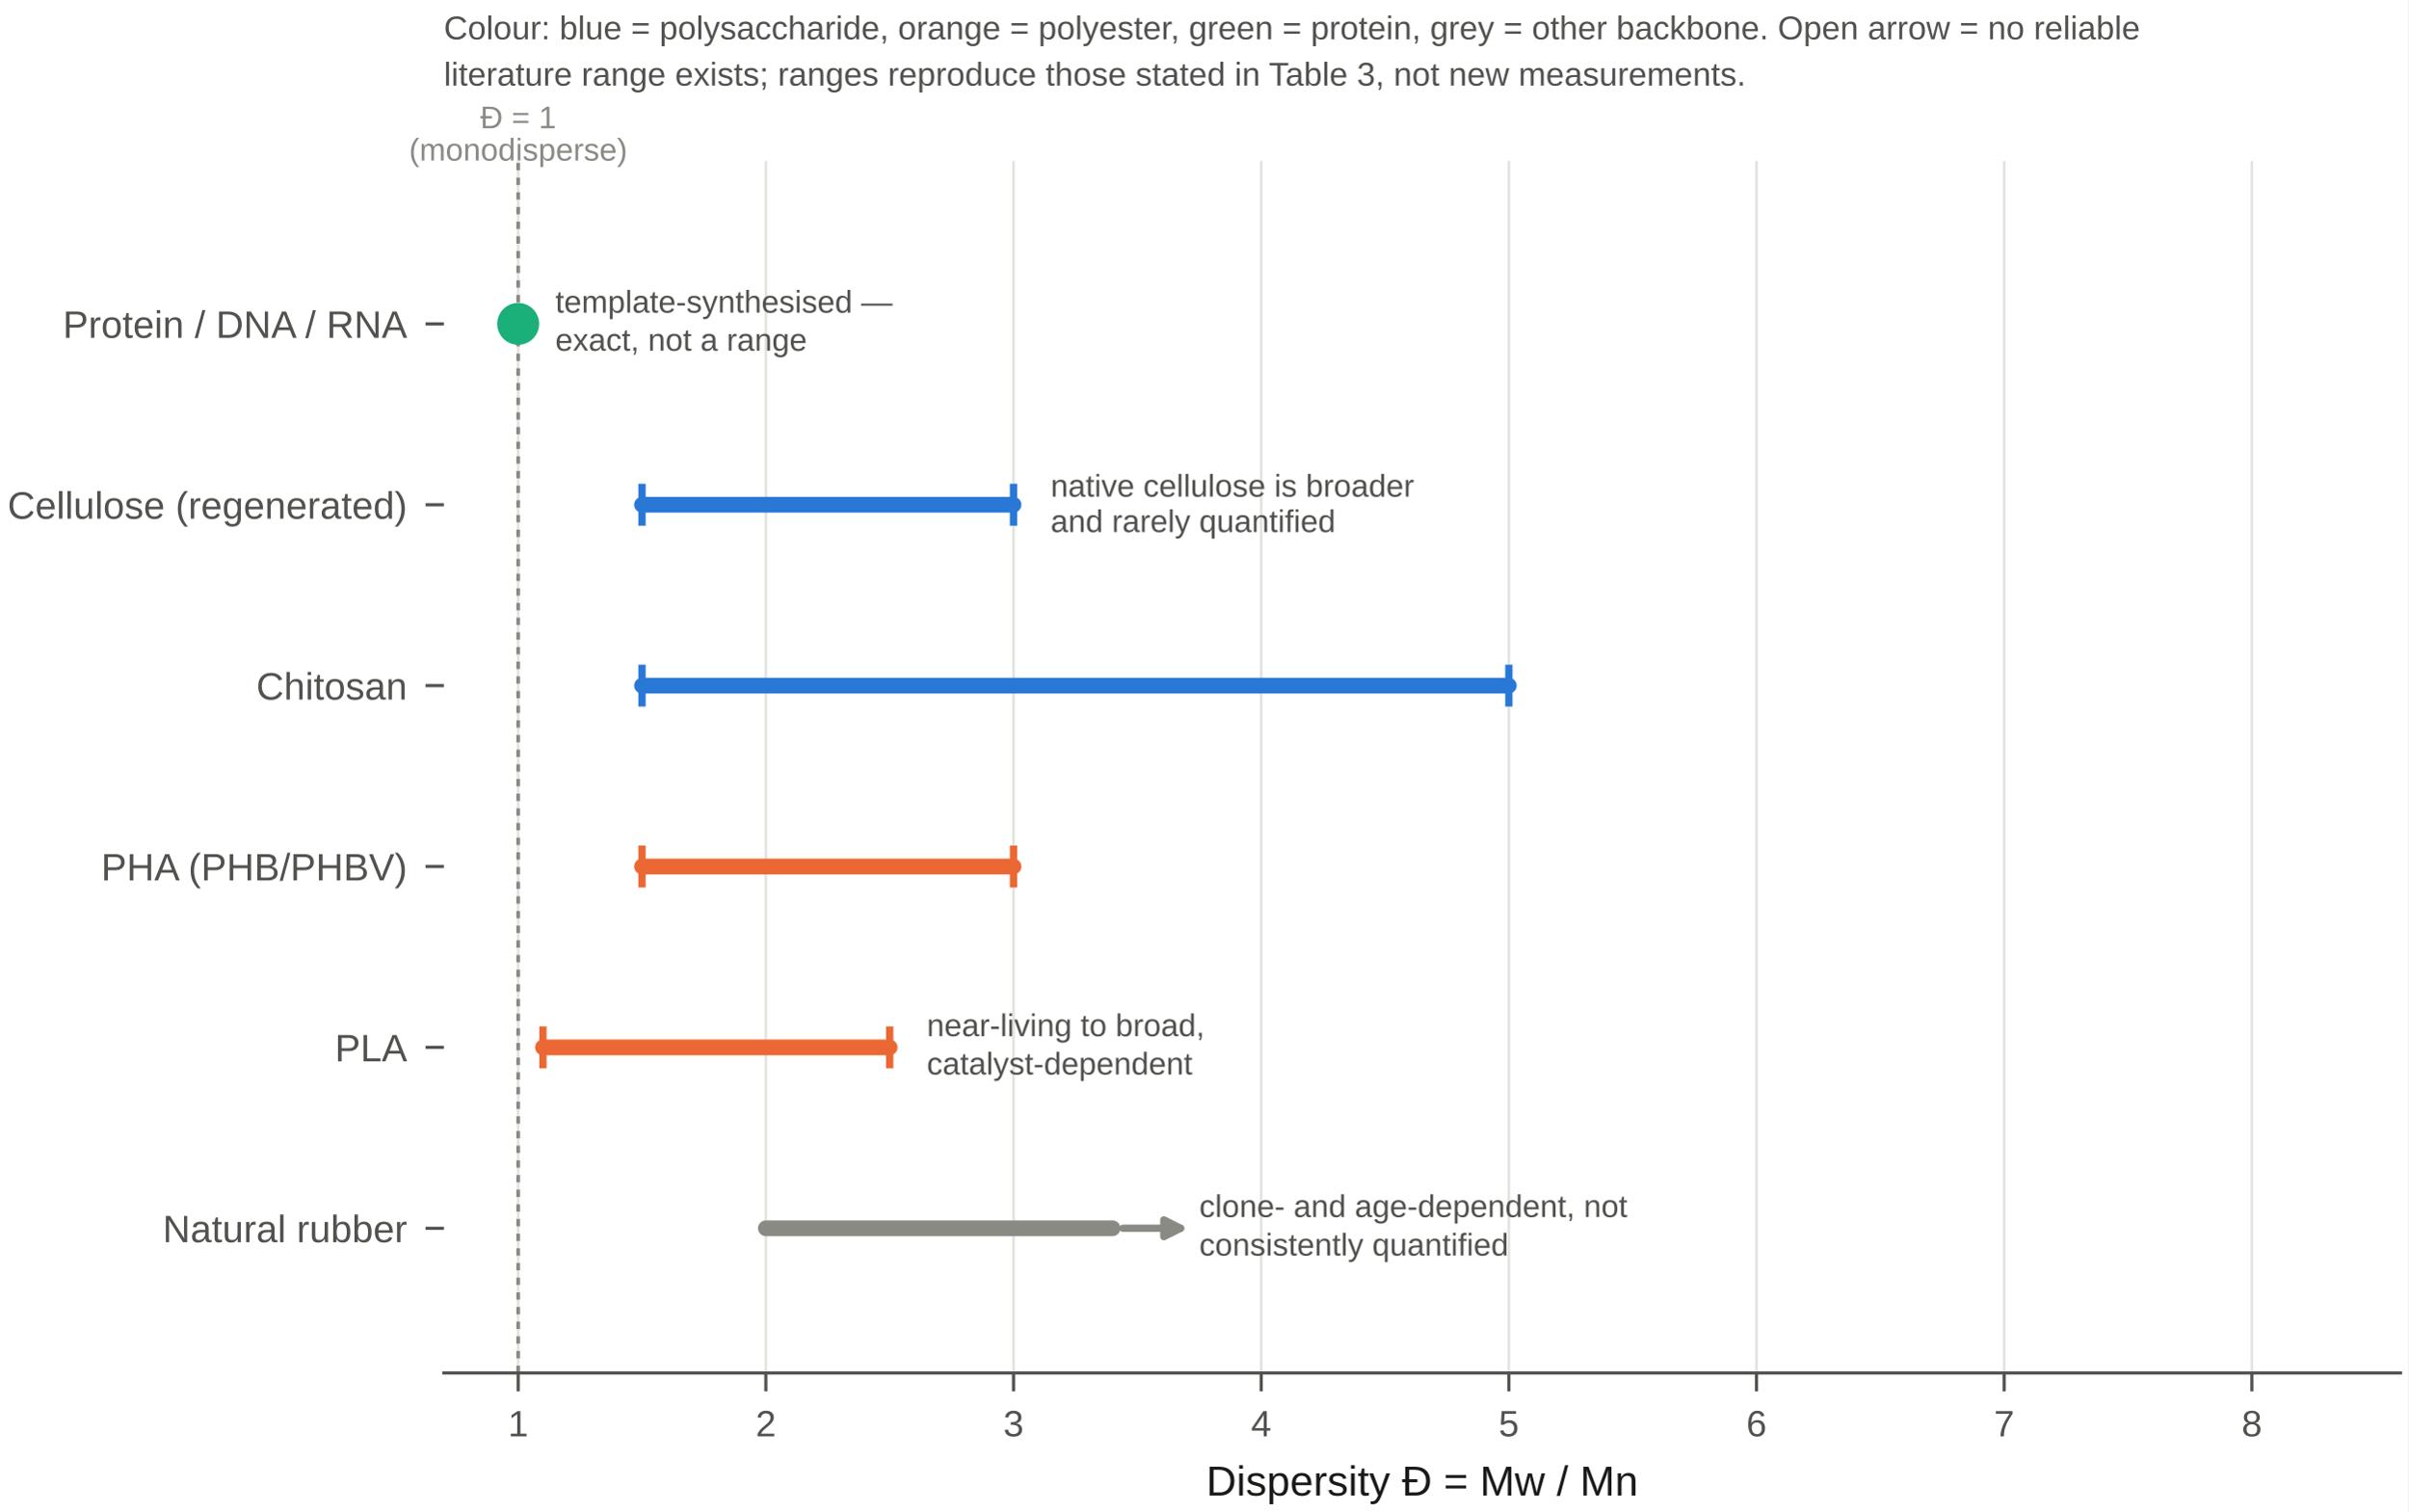
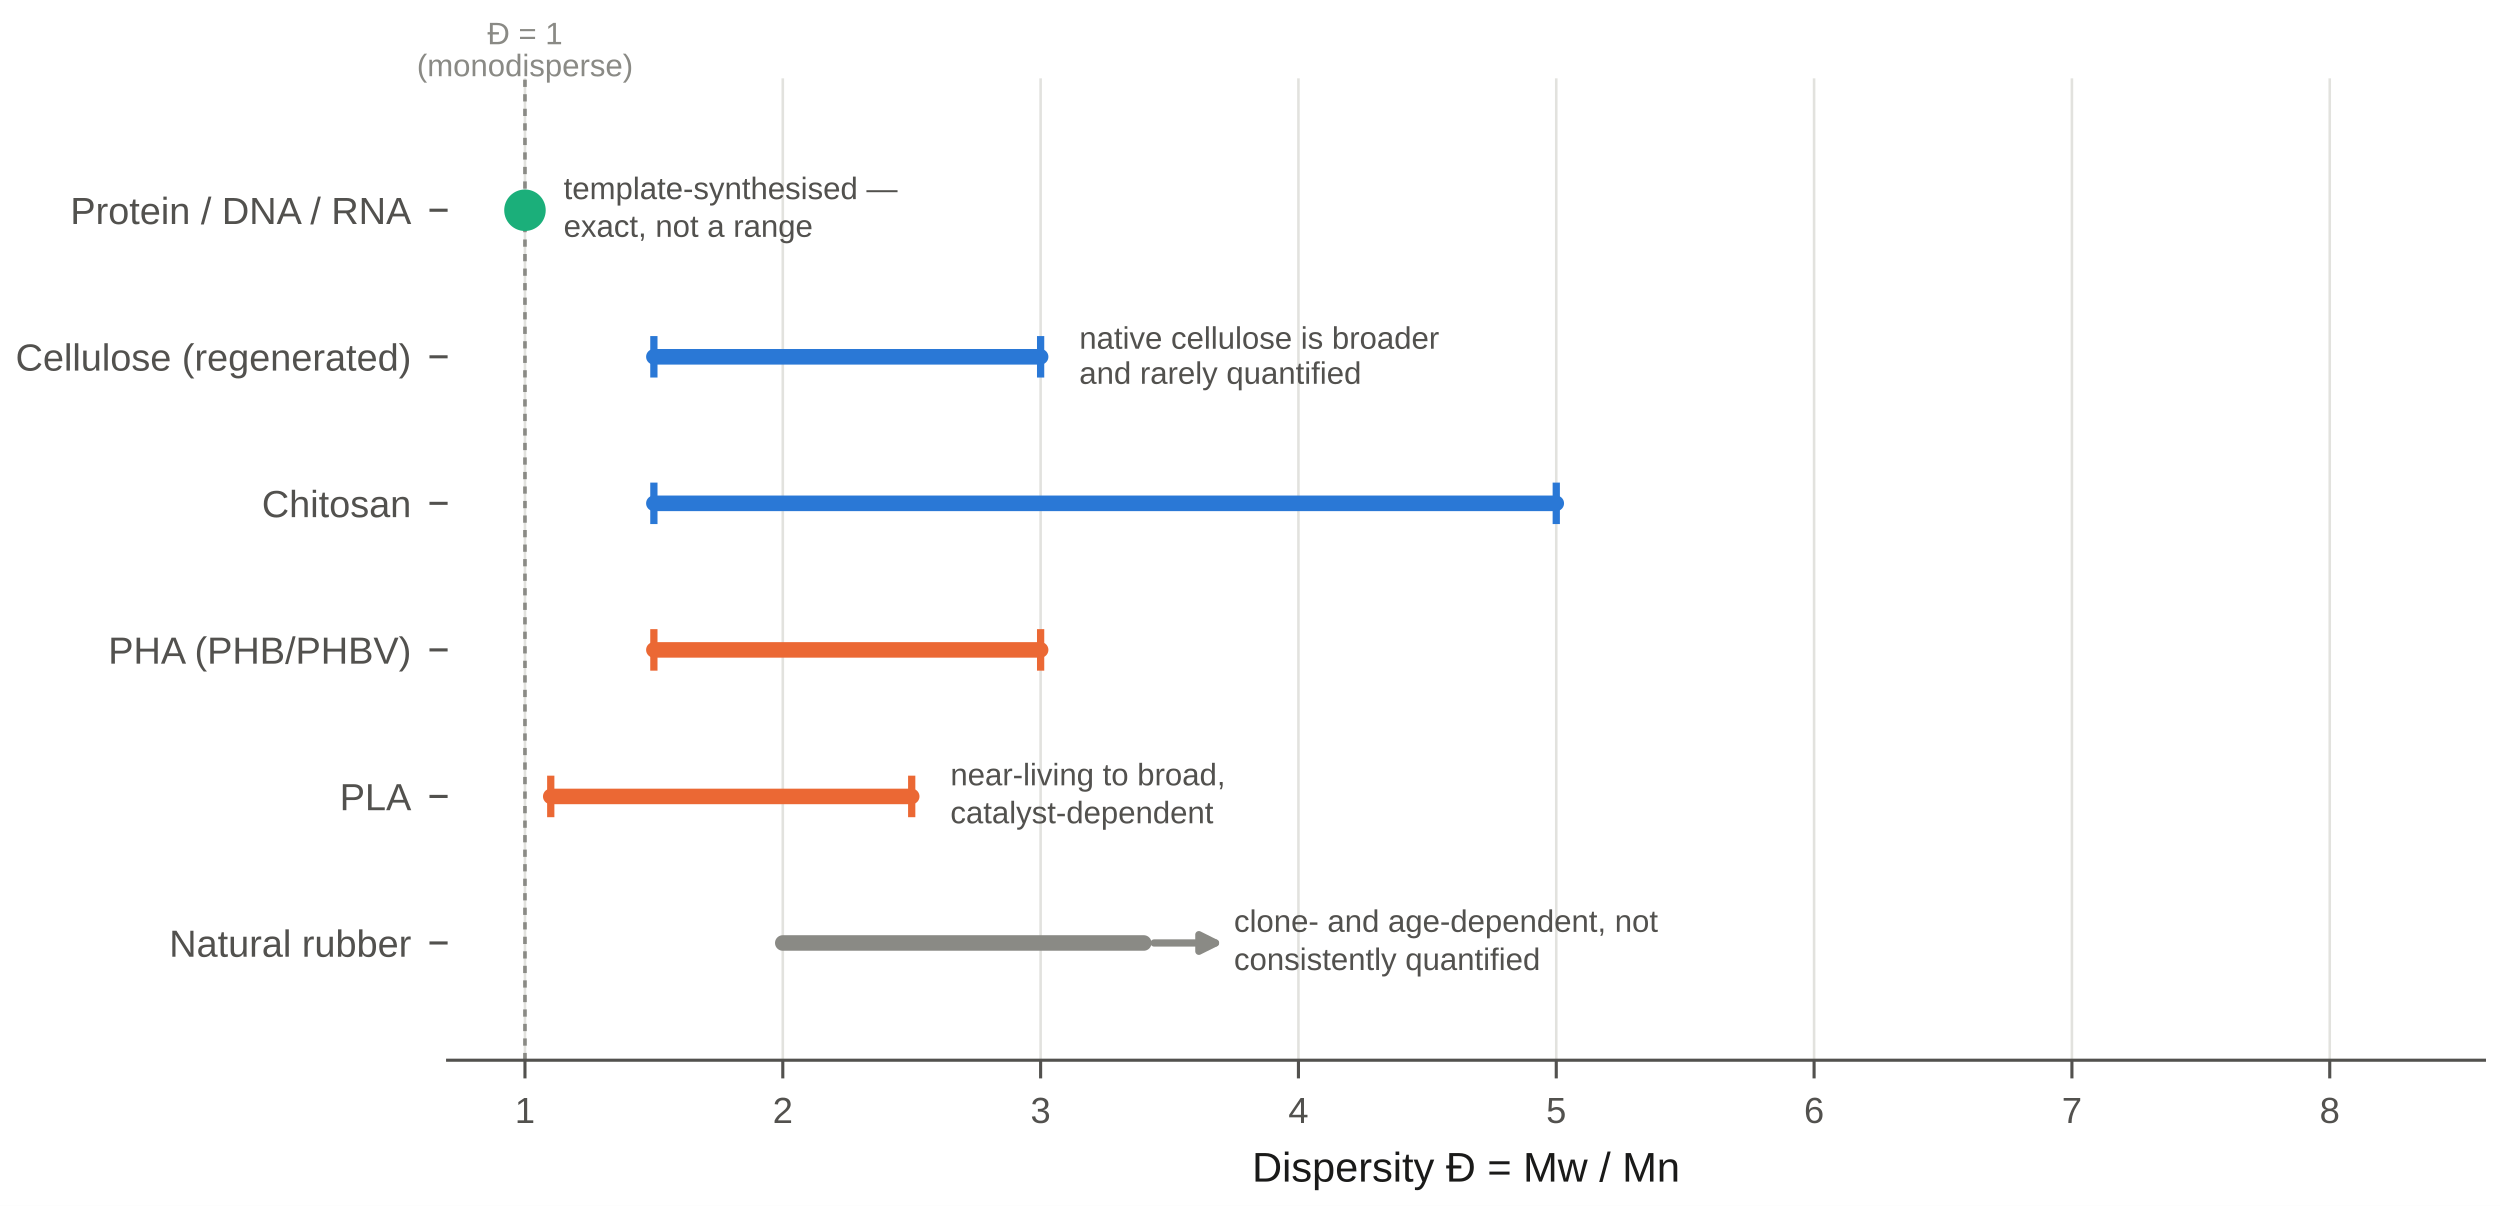
- <svg xmlns="http://www.w3.org/2000/svg" xmlns:xlink="http://www.w3.org/1999/xlink" width="459.625pt" height="288.626pt" viewBox="0 0 459.625 288.626" version="1.1">
+ <svg xmlns="http://www.w3.org/2000/svg" xmlns:xlink="http://www.w3.org/1999/xlink" width="481.89pt" height="232.441pt" viewBox="0 0 481.89 232.441" version="1.1">
  <defs>
    <style type="text/css">*{stroke-linejoin: round; stroke-linecap: butt}</style>
  </defs>
  <g id="figure_1">
    <g id="patch_1">
-       <path d="M 0 288.626  L 459.625 288.626  L 459.625 0  L 0 0  z " style="fill: #ffffff" />
+       <path d="M 0 232.441  L 481.89 232.441  L 481.89 0  L 0 0  z " style="fill: #ffffff" />
    </g>
    <g id="axes_1">
      <g id="patch_2">
-         <path d="M 84.72 262.109  L 458.185 262.109  L 458.185 30.745  L 84.72 30.745  z " style="fill: #ffffff" />
+         <path d="M 86.281 204.363  L 478.89 204.363  L 478.89 15.102  L 86.281 15.102  z " style="fill: #ffffff" />
      </g>
      <g id="matplotlib.axis_1">
        <g id="xtick_1">
          <g id="line2d_1">
-             <path d="M 98.903 262.109  L 98.903 30.745  " clip-path="url(#p9a996c9eb0)" style="fill: none; stroke: #e2e2de; stroke-width: 0.5; stroke-linecap: square" />
+             <path d="M 101.19 204.363  L 101.19 15.102  " clip-path="url(#p4e29cc16cd)" style="fill: none; stroke: #e2e2de; stroke-width: 0.5; stroke-linecap: square" />
          </g>
          <g id="line2d_2">
            <defs>
-               <path id="me58629a51e" d="M 0 0  L 0 3.5  " style="stroke: #52514e; stroke-width: 0.6" />
+               <path id="m41b2c4f1d9" d="M 0 0  L 0 3.5  " style="stroke: #52514e; stroke-width: 0.6" />
            </defs>
            <g>
-               <use xlink:href="#me58629a51e" x="98.903" y="262.109" style="fill: #52514e; stroke: #52514e; stroke-width: 0.6" />
+               <use xlink:href="#m41b2c4f1d9" x="101.19" y="204.363" style="fill: #52514e; stroke: #52514e; stroke-width: 0.6" />
            </g>
          </g>
          <g id="text_1">
-             <text style="font-size: 7px; font-family: 'Arial', 'Helvetica', 'Liberation Sans', 'DejaVu Sans', sans-serif; text-anchor: middle; fill: #52514e" x="98.903" y="274.205" transform="rotate(-0 98.90264 274.2054)">1</text>
+             <text style="font-size: 7px; font-family: 'Arial', 'Helvetica', 'Liberation Sans', 'DejaVu Sans', sans-serif; text-anchor: middle; fill: #52514e" x="101.19" y="216.46" transform="rotate(-0 101.1899 216.4596)">1</text>
          </g>
        </g>
        <g id="xtick_2">
          <g id="line2d_3">
-             <path d="M 146.177 262.109  L 146.177 30.745  " clip-path="url(#p9a996c9eb0)" style="fill: none; stroke: #e2e2de; stroke-width: 0.5; stroke-linecap: square" />
+             <path d="M 150.887 204.363  L 150.887 15.102  " clip-path="url(#p4e29cc16cd)" style="fill: none; stroke: #e2e2de; stroke-width: 0.5; stroke-linecap: square" />
          </g>
          <g id="line2d_4">
            <g>
-               <use xlink:href="#me58629a51e" x="146.177" y="262.109" style="fill: #52514e; stroke: #52514e; stroke-width: 0.6" />
+               <use xlink:href="#m41b2c4f1d9" x="150.887" y="204.363" style="fill: #52514e; stroke: #52514e; stroke-width: 0.6" />
            </g>
          </g>
          <g id="text_2">
-             <text style="font-size: 7px; font-family: 'Arial', 'Helvetica', 'Liberation Sans', 'DejaVu Sans', sans-serif; text-anchor: middle; fill: #52514e" x="146.177" y="274.205" transform="rotate(-0 146.1766 274.2054)">2</text>
+             <text style="font-size: 7px; font-family: 'Arial', 'Helvetica', 'Liberation Sans', 'DejaVu Sans', sans-serif; text-anchor: middle; fill: #52514e" x="150.887" y="216.46" transform="rotate(-0 150.8872 216.4596)">2</text>
          </g>
        </g>
        <g id="xtick_3">
          <g id="line2d_5">
-             <path d="M 193.451 262.109  L 193.451 30.745  " clip-path="url(#p9a996c9eb0)" style="fill: none; stroke: #e2e2de; stroke-width: 0.5; stroke-linecap: square" />
+             <path d="M 200.585 204.363  L 200.585 15.102  " clip-path="url(#p4e29cc16cd)" style="fill: none; stroke: #e2e2de; stroke-width: 0.5; stroke-linecap: square" />
          </g>
          <g id="line2d_6">
            <g>
-               <use xlink:href="#me58629a51e" x="193.451" y="262.109" style="fill: #52514e; stroke: #52514e; stroke-width: 0.6" />
+               <use xlink:href="#m41b2c4f1d9" x="200.585" y="204.363" style="fill: #52514e; stroke: #52514e; stroke-width: 0.6" />
            </g>
          </g>
          <g id="text_3">
-             <text style="font-size: 7px; font-family: 'Arial', 'Helvetica', 'Liberation Sans', 'DejaVu Sans', sans-serif; text-anchor: middle; fill: #52514e" x="193.451" y="274.205" transform="rotate(-0 193.4506 274.2054)">3</text>
+             <text style="font-size: 7px; font-family: 'Arial', 'Helvetica', 'Liberation Sans', 'DejaVu Sans', sans-serif; text-anchor: middle; fill: #52514e" x="200.585" y="216.46" transform="rotate(-0 200.5845 216.4596)">3</text>
          </g>
        </g>
        <g id="xtick_4">
          <g id="line2d_7">
-             <path d="M 240.725 262.109  L 240.725 30.745  " clip-path="url(#p9a996c9eb0)" style="fill: none; stroke: #e2e2de; stroke-width: 0.5; stroke-linecap: square" />
+             <path d="M 250.282 204.363  L 250.282 15.102  " clip-path="url(#p4e29cc16cd)" style="fill: none; stroke: #e2e2de; stroke-width: 0.5; stroke-linecap: square" />
          </g>
          <g id="line2d_8">
            <g>
-               <use xlink:href="#me58629a51e" x="240.725" y="262.109" style="fill: #52514e; stroke: #52514e; stroke-width: 0.6" />
+               <use xlink:href="#m41b2c4f1d9" x="250.282" y="204.363" style="fill: #52514e; stroke: #52514e; stroke-width: 0.6" />
            </g>
          </g>
          <g id="text_4">
-             <text style="font-size: 7px; font-family: 'Arial', 'Helvetica', 'Liberation Sans', 'DejaVu Sans', sans-serif; text-anchor: middle; fill: #52514e" x="240.725" y="274.205" transform="rotate(-0 240.7246 274.2054)">4</text>
+             <text style="font-size: 7px; font-family: 'Arial', 'Helvetica', 'Liberation Sans', 'DejaVu Sans', sans-serif; text-anchor: middle; fill: #52514e" x="250.282" y="216.46" transform="rotate(-0 250.2818 216.4596)">4</text>
          </g>
        </g>
        <g id="xtick_5">
          <g id="line2d_9">
-             <path d="M 287.999 262.109  L 287.999 30.745  " clip-path="url(#p9a996c9eb0)" style="fill: none; stroke: #e2e2de; stroke-width: 0.5; stroke-linecap: square" />
+             <path d="M 299.979 204.363  L 299.979 15.102  " clip-path="url(#p4e29cc16cd)" style="fill: none; stroke: #e2e2de; stroke-width: 0.5; stroke-linecap: square" />
          </g>
          <g id="line2d_10">
            <g>
-               <use xlink:href="#me58629a51e" x="287.999" y="262.109" style="fill: #52514e; stroke: #52514e; stroke-width: 0.6" />
+               <use xlink:href="#m41b2c4f1d9" x="299.979" y="204.363" style="fill: #52514e; stroke: #52514e; stroke-width: 0.6" />
            </g>
          </g>
          <g id="text_5">
-             <text style="font-size: 7px; font-family: 'Arial', 'Helvetica', 'Liberation Sans', 'DejaVu Sans', sans-serif; text-anchor: middle; fill: #52514e" x="287.999" y="274.205" transform="rotate(-0 287.9986 274.2054)">5</text>
+             <text style="font-size: 7px; font-family: 'Arial', 'Helvetica', 'Liberation Sans', 'DejaVu Sans', sans-serif; text-anchor: middle; fill: #52514e" x="299.979" y="216.46" transform="rotate(-0 299.9792 216.4596)">5</text>
          </g>
        </g>
        <g id="xtick_6">
          <g id="line2d_11">
-             <path d="M 335.273 262.109  L 335.273 30.745  " clip-path="url(#p9a996c9eb0)" style="fill: none; stroke: #e2e2de; stroke-width: 0.5; stroke-linecap: square" />
+             <path d="M 349.676 204.363  L 349.676 15.102  " clip-path="url(#p4e29cc16cd)" style="fill: none; stroke: #e2e2de; stroke-width: 0.5; stroke-linecap: square" />
          </g>
          <g id="line2d_12">
            <g>
-               <use xlink:href="#me58629a51e" x="335.273" y="262.109" style="fill: #52514e; stroke: #52514e; stroke-width: 0.6" />
+               <use xlink:href="#m41b2c4f1d9" x="349.676" y="204.363" style="fill: #52514e; stroke: #52514e; stroke-width: 0.6" />
            </g>
          </g>
          <g id="text_6">
-             <text style="font-size: 7px; font-family: 'Arial', 'Helvetica', 'Liberation Sans', 'DejaVu Sans', sans-serif; text-anchor: middle; fill: #52514e" x="335.273" y="274.205" transform="rotate(-0 335.2726 274.2054)">6</text>
+             <text style="font-size: 7px; font-family: 'Arial', 'Helvetica', 'Liberation Sans', 'DejaVu Sans', sans-serif; text-anchor: middle; fill: #52514e" x="349.676" y="216.46" transform="rotate(-0 349.6765 216.4596)">6</text>
          </g>
        </g>
        <g id="xtick_7">
          <g id="line2d_13">
-             <path d="M 382.547 262.109  L 382.547 30.745  " clip-path="url(#p9a996c9eb0)" style="fill: none; stroke: #e2e2de; stroke-width: 0.5; stroke-linecap: square" />
+             <path d="M 399.374 204.363  L 399.374 15.102  " clip-path="url(#p4e29cc16cd)" style="fill: none; stroke: #e2e2de; stroke-width: 0.5; stroke-linecap: square" />
          </g>
          <g id="line2d_14">
            <g>
-               <use xlink:href="#me58629a51e" x="382.547" y="262.109" style="fill: #52514e; stroke: #52514e; stroke-width: 0.6" />
+               <use xlink:href="#m41b2c4f1d9" x="399.374" y="204.363" style="fill: #52514e; stroke: #52514e; stroke-width: 0.6" />
            </g>
          </g>
          <g id="text_7">
-             <text style="font-size: 7px; font-family: 'Arial', 'Helvetica', 'Liberation Sans', 'DejaVu Sans', sans-serif; text-anchor: middle; fill: #52514e" x="382.547" y="274.205" transform="rotate(-0 382.5466 274.2054)">7</text>
+             <text style="font-size: 7px; font-family: 'Arial', 'Helvetica', 'Liberation Sans', 'DejaVu Sans', sans-serif; text-anchor: middle; fill: #52514e" x="399.374" y="216.46" transform="rotate(-0 399.3738 216.4596)">7</text>
          </g>
        </g>
        <g id="xtick_8">
          <g id="line2d_15">
-             <path d="M 429.821 262.109  L 429.821 30.745  " clip-path="url(#p9a996c9eb0)" style="fill: none; stroke: #e2e2de; stroke-width: 0.5; stroke-linecap: square" />
+             <path d="M 449.071 204.363  L 449.071 15.102  " clip-path="url(#p4e29cc16cd)" style="fill: none; stroke: #e2e2de; stroke-width: 0.5; stroke-linecap: square" />
          </g>
          <g id="line2d_16">
            <g>
-               <use xlink:href="#me58629a51e" x="429.821" y="262.109" style="fill: #52514e; stroke: #52514e; stroke-width: 0.6" />
+               <use xlink:href="#m41b2c4f1d9" x="449.071" y="204.363" style="fill: #52514e; stroke: #52514e; stroke-width: 0.6" />
            </g>
          </g>
          <g id="text_8">
-             <text style="font-size: 7px; font-family: 'Arial', 'Helvetica', 'Liberation Sans', 'DejaVu Sans', sans-serif; text-anchor: middle; fill: #52514e" x="429.821" y="274.205" transform="rotate(-0 429.8206 274.2054)">8</text>
+             <text style="font-size: 7px; font-family: 'Arial', 'Helvetica', 'Liberation Sans', 'DejaVu Sans', sans-serif; text-anchor: middle; fill: #52514e" x="449.071" y="216.46" transform="rotate(-0 449.0711 216.4596)">8</text>
          </g>
        </g>
        <g id="text_9">
-           <text style="font-size: 8px; font-family: 'Arial', 'Helvetica', 'Liberation Sans', 'DejaVu Sans', sans-serif; text-anchor: middle; fill: #1a1a19" x="271.453" y="285.503" transform="rotate(-0 271.4527 285.5027)">Dispersity Đ = Mw / Mn</text>
+           <text style="font-size: 8px; font-family: 'Arial', 'Helvetica', 'Liberation Sans', 'DejaVu Sans', sans-serif; text-anchor: middle; fill: #1a1a19" x="282.585" y="227.757" transform="rotate(-0 282.5851 227.757)">Dispersity Đ = Mw / Mn</text>
        </g>
      </g>
      <g id="matplotlib.axis_2">
        <g id="ytick_1">
          <g id="line2d_17">
            <defs>
-               <path id="mae3ad740de" d="M 0 0  L -3.5 0  " style="stroke: #52514e; stroke-width: 0.6" />
+               <path id="m8b089242c6" d="M 0 0  L -3.5 0  " style="stroke: #52514e; stroke-width: 0.6" />
            </defs>
            <g>
-               <use xlink:href="#mae3ad740de" x="84.72" y="234.484" style="fill: #52514e; stroke: #52514e; stroke-width: 0.6" />
+               <use xlink:href="#m8b089242c6" x="86.281" y="181.765" style="fill: #52514e; stroke: #52514e; stroke-width: 0.6" />
            </g>
          </g>
          <g id="text_10">
-             <text style="font-size: 7.3px; font-family: 'Arial', 'Helvetica', 'Liberation Sans', 'DejaVu Sans', sans-serif; text-anchor: end; fill: #52514e" x="77.72" y="237.141" transform="rotate(-0 77.72044 237.1409)">Natural rubber</text>
+             <text style="font-size: 7.3px; font-family: 'Arial', 'Helvetica', 'Liberation Sans', 'DejaVu Sans', sans-serif; text-anchor: end; fill: #52514e" x="79.281" y="184.422" transform="rotate(-0 79.28068 184.4224)">Natural rubber</text>
          </g>
        </g>
        <g id="ytick_2">
          <g id="line2d_18">
            <g>
-               <use xlink:href="#mae3ad740de" x="84.72" y="199.952" style="fill: #52514e; stroke: #52514e; stroke-width: 0.6" />
+               <use xlink:href="#m8b089242c6" x="86.281" y="153.517" style="fill: #52514e; stroke: #52514e; stroke-width: 0.6" />
            </g>
          </g>
          <g id="text_11">
-             <text style="font-size: 7.3px; font-family: 'Arial', 'Helvetica', 'Liberation Sans', 'DejaVu Sans', sans-serif; text-anchor: end; fill: #52514e" x="77.72" y="202.609" transform="rotate(-0 77.72044 202.609)">PLA</text>
+             <text style="font-size: 7.3px; font-family: 'Arial', 'Helvetica', 'Liberation Sans', 'DejaVu Sans', sans-serif; text-anchor: end; fill: #52514e" x="79.281" y="156.174" transform="rotate(-0 79.28068 156.1745)">PLA</text>
          </g>
        </g>
        <g id="ytick_3">
          <g id="line2d_19">
            <g>
-               <use xlink:href="#mae3ad740de" x="84.72" y="165.42" style="fill: #52514e; stroke: #52514e; stroke-width: 0.6" />
+               <use xlink:href="#m8b089242c6" x="86.281" y="125.269" style="fill: #52514e; stroke: #52514e; stroke-width: 0.6" />
            </g>
          </g>
          <g id="text_12">
-             <text style="font-size: 7.3px; font-family: 'Arial', 'Helvetica', 'Liberation Sans', 'DejaVu Sans', sans-serif; text-anchor: end; fill: #52514e" x="77.72" y="168.077" transform="rotate(-0 77.72044 168.0771)">PHA (PHB/PHBV)</text>
+             <text style="font-size: 7.3px; font-family: 'Arial', 'Helvetica', 'Liberation Sans', 'DejaVu Sans', sans-serif; text-anchor: end; fill: #52514e" x="79.281" y="127.927" transform="rotate(-0 79.28068 127.9266)">PHA (PHB/PHBV)</text>
          </g>
        </g>
        <g id="ytick_4">
          <g id="line2d_20">
            <g>
-               <use xlink:href="#mae3ad740de" x="84.72" y="130.888" style="fill: #52514e; stroke: #52514e; stroke-width: 0.6" />
+               <use xlink:href="#m8b089242c6" x="86.281" y="97.021" style="fill: #52514e; stroke: #52514e; stroke-width: 0.6" />
            </g>
          </g>
          <g id="text_13">
-             <text style="font-size: 7.3px; font-family: 'Arial', 'Helvetica', 'Liberation Sans', 'DejaVu Sans', sans-serif; text-anchor: end; fill: #52514e" x="77.72" y="133.545" transform="rotate(-0 77.72044 133.5452)">Chitosan</text>
+             <text style="font-size: 7.3px; font-family: 'Arial', 'Helvetica', 'Liberation Sans', 'DejaVu Sans', sans-serif; text-anchor: end; fill: #52514e" x="79.281" y="99.679" transform="rotate(-0 79.28068 99.67868)">Chitosan</text>
          </g>
        </g>
        <g id="ytick_5">
          <g id="line2d_21">
            <g>
-               <use xlink:href="#mae3ad740de" x="84.72" y="96.356" style="fill: #52514e; stroke: #52514e; stroke-width: 0.6" />
+               <use xlink:href="#m8b089242c6" x="86.281" y="68.773" style="fill: #52514e; stroke: #52514e; stroke-width: 0.6" />
            </g>
          </g>
          <g id="text_14">
-             <text style="font-size: 7.3px; font-family: 'Arial', 'Helvetica', 'Liberation Sans', 'DejaVu Sans', sans-serif; text-anchor: end; fill: #52514e" x="77.72" y="99.013" transform="rotate(-0 77.72044 99.01332)">Cellulose (regenerated)</text>
+             <text style="font-size: 7.3px; font-family: 'Arial', 'Helvetica', 'Liberation Sans', 'DejaVu Sans', sans-serif; text-anchor: end; fill: #52514e" x="79.281" y="71.431" transform="rotate(-0 79.28068 71.43078)">Cellulose (regenerated)</text>
          </g>
        </g>
        <g id="ytick_6">
          <g id="line2d_22">
            <g>
-               <use xlink:href="#mae3ad740de" x="84.72" y="61.824" style="fill: #52514e; stroke: #52514e; stroke-width: 0.6" />
+               <use xlink:href="#m8b089242c6" x="86.281" y="40.526" style="fill: #52514e; stroke: #52514e; stroke-width: 0.6" />
            </g>
          </g>
          <g id="text_15">
-             <text style="font-size: 7.3px; font-family: 'Arial', 'Helvetica', 'Liberation Sans', 'DejaVu Sans', sans-serif; text-anchor: end; fill: #52514e" x="77.72" y="64.481" transform="rotate(-0 77.72044 64.48141)">Protein / DNA / RNA</text>
+             <text style="font-size: 7.3px; font-family: 'Arial', 'Helvetica', 'Liberation Sans', 'DejaVu Sans', sans-serif; text-anchor: end; fill: #52514e" x="79.281" y="43.183" transform="rotate(-0 79.28068 43.18288)">Protein / DNA / RNA</text>
          </g>
        </g>
      </g>
      <g id="line2d_23">
-         <path d="M 98.903 262.109  L 98.903 30.745  " clip-path="url(#p9a996c9eb0)" style="fill: none; stroke-dasharray: 1.4,1.4; stroke-dashoffset: 0; stroke: #8a8a85; stroke-width: 0.7" />
+         <path d="M 101.19 204.363  L 101.19 15.102  " clip-path="url(#p4e29cc16cd)" style="fill: none; stroke-dasharray: 1.4,1.4; stroke-dashoffset: 0; stroke: #8a8a85; stroke-width: 0.7" />
      </g>
      <g id="line2d_24">
-         <path d="M 146.177 234.484  L 212.36 234.484  " clip-path="url(#p9a996c9eb0)" style="fill: none; stroke: #8a8a85; stroke-width: 3; stroke-linecap: round" />
+         <path d="M 150.887 181.765  L 220.463 181.765  " clip-path="url(#p4e29cc16cd)" style="fill: none; stroke: #8a8a85; stroke-width: 3; stroke-linecap: round" />
      </g>
      <g id="patch_3">
-         <path d="M 214.36 234.484  Q 220.633 234.484 225.341 234.484  " style="fill: none; stroke: #8a8a85; stroke-width: 1.4; stroke-linecap: round" />
-         <path d="M 222.141 232.884  L 225.341 234.484  L 222.141 236.084  z " style="fill: #8a8a85; stroke: #8a8a85; stroke-width: 1.4; stroke-linecap: round" />
+         <path d="M 222.464 181.765  Q 229.159 181.765 234.289 181.765  " style="fill: none; stroke: #8a8a85; stroke-width: 1.4; stroke-linecap: round" />
+         <path d="M 231.089 180.165  L 234.289 181.765  L 231.089 183.365  z " style="fill: #8a8a85; stroke: #8a8a85; stroke-width: 1.4; stroke-linecap: round" />
      </g>
      <g id="line2d_25">
-         <path d="M 103.63 199.952  L 169.814 199.952  " clip-path="url(#p9a996c9eb0)" style="fill: none; stroke: #eb6834; stroke-width: 3; stroke-linecap: round" />
+         <path d="M 106.16 153.517  L 175.736 153.517  " clip-path="url(#p4e29cc16cd)" style="fill: none; stroke: #eb6834; stroke-width: 3; stroke-linecap: round" />
      </g>
      <g id="line2d_26">
-         <path d="M 122.54 165.42  L 193.451 165.42  " clip-path="url(#p9a996c9eb0)" style="fill: none; stroke: #eb6834; stroke-width: 3; stroke-linecap: round" />
+         <path d="M 126.039 125.269  L 200.585 125.269  " clip-path="url(#p4e29cc16cd)" style="fill: none; stroke: #eb6834; stroke-width: 3; stroke-linecap: round" />
      </g>
      <g id="line2d_27">
-         <path d="M 122.54 130.888  L 287.999 130.888  " clip-path="url(#p9a996c9eb0)" style="fill: none; stroke: #2a78d6; stroke-width: 3; stroke-linecap: round" />
+         <path d="M 126.039 97.021  L 299.979 97.021  " clip-path="url(#p4e29cc16cd)" style="fill: none; stroke: #2a78d6; stroke-width: 3; stroke-linecap: round" />
      </g>
      <g id="line2d_28">
-         <path d="M 122.54 96.356  L 193.451 96.356  " clip-path="url(#p9a996c9eb0)" style="fill: none; stroke: #2a78d6; stroke-width: 3; stroke-linecap: round" />
+         <path d="M 126.039 68.773  L 200.585 68.773  " clip-path="url(#p4e29cc16cd)" style="fill: none; stroke: #2a78d6; stroke-width: 3; stroke-linecap: round" />
      </g>
      <g id="patch_4">
-         <path d="M 84.72 262.109  L 458.185 262.109  " style="fill: none; stroke: #52514e; stroke-width: 0.6; stroke-linejoin: miter; stroke-linecap: square" />
+         <path d="M 86.281 204.363  L 478.89 204.363  " style="fill: none; stroke: #52514e; stroke-width: 0.6; stroke-linejoin: miter; stroke-linecap: square" />
      </g>
      <g id="text_16">
-         <text style="font-size: 6px; font-family: 'Arial', 'Helvetica', 'Liberation Sans', 'DejaVu Sans', sans-serif; fill: #52514e" transform="translate(228.9061 232.3395)">clone- and age-dependent, not</text>
-         <text style="font-size: 6px; font-family: 'Arial', 'Helvetica', 'Liberation Sans', 'DejaVu Sans', sans-serif; fill: #52514e" transform="translate(228.9061 239.6962)">consistently quantified</text>
+         <text style="font-size: 6px; font-family: 'Arial', 'Helvetica', 'Liberation Sans', 'DejaVu Sans', sans-serif; fill: #52514e" transform="translate(237.8575 179.621)">clone- and age-dependent, not</text>
+         <text style="font-size: 6px; font-family: 'Arial', 'Helvetica', 'Liberation Sans', 'DejaVu Sans', sans-serif; fill: #52514e" transform="translate(237.8575 186.9776)">consistently quantified</text>
      </g>
      <g id="line2d_29">
        <defs>
-           <path id="meb0ecff537" d="M 0 4  L 0 -4  " style="stroke: #eb6834; stroke-width: 1.4" />
+           <path id="mfd59f21f14" d="M 0 4  L 0 -4  " style="stroke: #eb6834; stroke-width: 1.4" />
        </defs>
-         <g clip-path="url(#p9a996c9eb0)">
-           <use xlink:href="#meb0ecff537" x="103.63" y="199.952" style="fill: #eb6834; stroke: #eb6834; stroke-width: 1.4" />
-           <use xlink:href="#meb0ecff537" x="169.814" y="199.952" style="fill: #eb6834; stroke: #eb6834; stroke-width: 1.4" />
+         <g clip-path="url(#p4e29cc16cd)">
+           <use xlink:href="#mfd59f21f14" x="106.16" y="153.517" style="fill: #eb6834; stroke: #eb6834; stroke-width: 1.4" />
+           <use xlink:href="#mfd59f21f14" x="175.736" y="153.517" style="fill: #eb6834; stroke: #eb6834; stroke-width: 1.4" />
        </g>
      </g>
      <g id="text_17">
-         <text style="font-size: 6px; font-family: 'Arial', 'Helvetica', 'Liberation Sans', 'DejaVu Sans', sans-serif; fill: #52514e" transform="translate(176.9047 197.8076)">near-living to broad,</text>
-         <text style="font-size: 6px; font-family: 'Arial', 'Helvetica', 'Liberation Sans', 'DejaVu Sans', sans-serif; fill: #52514e" transform="translate(176.9047 205.1277)">catalyst-dependent</text>
+         <text style="font-size: 6px; font-family: 'Arial', 'Helvetica', 'Liberation Sans', 'DejaVu Sans', sans-serif; fill: #52514e" transform="translate(183.1905 151.3731)">near-living to broad,</text>
+         <text style="font-size: 6px; font-family: 'Arial', 'Helvetica', 'Liberation Sans', 'DejaVu Sans', sans-serif; fill: #52514e" transform="translate(183.1905 158.6932)">catalyst-dependent</text>
      </g>
      <g id="line2d_30">
-         <g clip-path="url(#p9a996c9eb0)">
-           <use xlink:href="#meb0ecff537" x="122.54" y="165.42" style="fill: #eb6834; stroke: #eb6834; stroke-width: 1.4" />
-           <use xlink:href="#meb0ecff537" x="193.451" y="165.42" style="fill: #eb6834; stroke: #eb6834; stroke-width: 1.4" />
+         <g clip-path="url(#p4e29cc16cd)">
+           <use xlink:href="#mfd59f21f14" x="126.039" y="125.269" style="fill: #eb6834; stroke: #eb6834; stroke-width: 1.4" />
+           <use xlink:href="#mfd59f21f14" x="200.585" y="125.269" style="fill: #eb6834; stroke: #eb6834; stroke-width: 1.4" />
        </g>
      </g>
      <g id="line2d_31">
        <defs>
-           <path id="m362cf00444" d="M 0 4  L 0 -4  " style="stroke: #2a78d6; stroke-width: 1.4" />
+           <path id="mf187f6c6bc" d="M 0 4  L 0 -4  " style="stroke: #2a78d6; stroke-width: 1.4" />
        </defs>
-         <g clip-path="url(#p9a996c9eb0)">
-           <use xlink:href="#m362cf00444" x="122.54" y="130.888" style="fill: #2a78d6; stroke: #2a78d6; stroke-width: 1.4" />
-           <use xlink:href="#m362cf00444" x="287.999" y="130.888" style="fill: #2a78d6; stroke: #2a78d6; stroke-width: 1.4" />
+         <g clip-path="url(#p4e29cc16cd)">
+           <use xlink:href="#mf187f6c6bc" x="126.039" y="97.021" style="fill: #2a78d6; stroke: #2a78d6; stroke-width: 1.4" />
+           <use xlink:href="#mf187f6c6bc" x="299.979" y="97.021" style="fill: #2a78d6; stroke: #2a78d6; stroke-width: 1.4" />
        </g>
      </g>
      <g id="line2d_32">
-         <g clip-path="url(#p9a996c9eb0)">
-           <use xlink:href="#m362cf00444" x="122.54" y="96.356" style="fill: #2a78d6; stroke: #2a78d6; stroke-width: 1.4" />
-           <use xlink:href="#m362cf00444" x="193.451" y="96.356" style="fill: #2a78d6; stroke: #2a78d6; stroke-width: 1.4" />
+         <g clip-path="url(#p4e29cc16cd)">
+           <use xlink:href="#mf187f6c6bc" x="126.039" y="68.773" style="fill: #2a78d6; stroke: #2a78d6; stroke-width: 1.4" />
+           <use xlink:href="#mf187f6c6bc" x="200.585" y="68.773" style="fill: #2a78d6; stroke: #2a78d6; stroke-width: 1.4" />
        </g>
      </g>
      <g id="text_18">
-         <text style="font-size: 6px; font-family: 'Arial', 'Helvetica', 'Liberation Sans', 'DejaVu Sans', sans-serif; fill: #52514e" transform="translate(200.5417 94.80815)">native cellulose is broader</text>
-         <text style="font-size: 6px; font-family: 'Arial', 'Helvetica', 'Liberation Sans', 'DejaVu Sans', sans-serif; fill: #52514e" transform="translate(200.5417 101.5686)">and rarely quantified</text>
+         <text style="font-size: 6px; font-family: 'Arial', 'Helvetica', 'Liberation Sans', 'DejaVu Sans', sans-serif; fill: #52514e" transform="translate(208.0391 67.22561)">native cellulose is broader</text>
+         <text style="font-size: 6px; font-family: 'Arial', 'Helvetica', 'Liberation Sans', 'DejaVu Sans', sans-serif; fill: #52514e" transform="translate(208.0391 73.98604)">and rarely quantified</text>
      </g>
      <g id="line2d_33">
-         <path d="M 98.903 61.824  " clip-path="url(#p9a996c9eb0)" style="fill: none; stroke: #1f77b4; stroke-width: 1.4; stroke-linecap: square" />
+         <path d="M 101.19 40.526  " clip-path="url(#p4e29cc16cd)" style="fill: none; stroke: #1f77b4; stroke-width: 1.4; stroke-linecap: square" />
        <defs>
-           <path id="maf4942a9c4" d="M 0 3.5  C 0.928 3.5 1.819 3.131 2.475 2.475  C 3.131 1.819 3.5 0.928 3.5 0  C 3.5 -0.928 3.131 -1.819 2.475 -2.475  C 1.819 -3.131 0.928 -3.5 0 -3.5  C -0.928 -3.5 -1.819 -3.131 -2.475 -2.475  C -3.131 -1.819 -3.5 -0.928 -3.5 0  C -3.5 0.928 -3.131 1.819 -2.475 2.475  C -1.819 3.131 -0.928 3.5 0 3.5  z " style="stroke: #1baf7a" />
+           <path id="m2782315859" d="M 0 3.5  C 0.928 3.5 1.819 3.131 2.475 2.475  C 3.131 1.819 3.5 0.928 3.5 0  C 3.5 -0.928 3.131 -1.819 2.475 -2.475  C 1.819 -3.131 0.928 -3.5 0 -3.5  C -0.928 -3.5 -1.819 -3.131 -2.475 -2.475  C -3.131 -1.819 -3.5 -0.928 -3.5 0  C -3.5 0.928 -3.131 1.819 -2.475 2.475  C -1.819 3.131 -0.928 3.5 0 3.5  z " style="stroke: #1baf7a" />
        </defs>
-         <g clip-path="url(#p9a996c9eb0)">
-           <use xlink:href="#maf4942a9c4" x="98.903" y="61.824" style="fill: #1baf7a; stroke: #1baf7a" />
+         <g clip-path="url(#p4e29cc16cd)">
+           <use xlink:href="#m2782315859" x="101.19" y="40.526" style="fill: #1baf7a; stroke: #1baf7a" />
        </g>
      </g>
      <g id="text_19">
-         <text style="font-size: 6px; font-family: 'Arial', 'Helvetica', 'Liberation Sans', 'DejaVu Sans', sans-serif; fill: #52514e" transform="translate(105.9937 59.67999)">template-synthesised —</text>
-         <text style="font-size: 6px; font-family: 'Arial', 'Helvetica', 'Liberation Sans', 'DejaVu Sans', sans-serif; fill: #52514e" transform="translate(105.9937 66.95183)">exact, not a range</text>
+         <text style="font-size: 6px; font-family: 'Arial', 'Helvetica', 'Liberation Sans', 'DejaVu Sans', sans-serif; fill: #52514e" transform="translate(108.6445 38.38146)">template-synthesised —</text>
+         <text style="font-size: 6px; font-family: 'Arial', 'Helvetica', 'Liberation Sans', 'DejaVu Sans', sans-serif; fill: #52514e" transform="translate(108.6445 45.6533)">exact, not a range</text>
      </g>
      <g id="text_20">
-         <text style="font-size: 6px; font-family: 'Arial', 'Helvetica', 'Liberation Sans', 'DejaVu Sans', sans-serif; fill: #8a8a85" transform="translate(91.64873 24.4927)">Đ = 1</text>
-         <text style="font-size: 6px; font-family: 'Arial', 'Helvetica', 'Liberation Sans', 'DejaVu Sans', sans-serif; fill: #8a8a85" transform="translate(78.06248 30.64598)">(monodisperse)</text>
-       </g>
-       <g id="text_21">
-         <text style="font-size: 6.3px; font-family: 'Arial', 'Helvetica', 'Liberation Sans', 'DejaVu Sans', sans-serif; fill: #52514e" transform="translate(84.72044 7.506396)">Colour: blue = polysaccharide, orange = polyester, green = protein, grey = other backbone. Open arrow = no reliable</text>
-         <text style="font-size: 6.3px; font-family: 'Arial', 'Helvetica', 'Liberation Sans', 'DejaVu Sans', sans-serif; fill: #52514e" transform="translate(84.72044 16.34399)">literature range exists; ranges reproduce those stated in Table 3, not new measurements.</text>
+         <text style="font-size: 6px; font-family: 'Arial', 'Helvetica', 'Liberation Sans', 'DejaVu Sans', sans-serif; fill: #8a8a85" transform="translate(93.93597 8.535574)">Đ = 1</text>
+         <text style="font-size: 6px; font-family: 'Arial', 'Helvetica', 'Liberation Sans', 'DejaVu Sans', sans-serif; fill: #8a8a85" transform="translate(80.34972 14.68886)">(monodisperse)</text>
      </g>
    </g>
  </g>
  <defs>
-     <clipPath id="p9a996c9eb0">
-       <rect x="84.72" y="30.745" width="373.465" height="231.364" />
+     <clipPath id="p4e29cc16cd">
+       <rect x="86.281" y="15.102" width="392.609" height="189.261" />
    </clipPath>
  </defs>
</svg>
